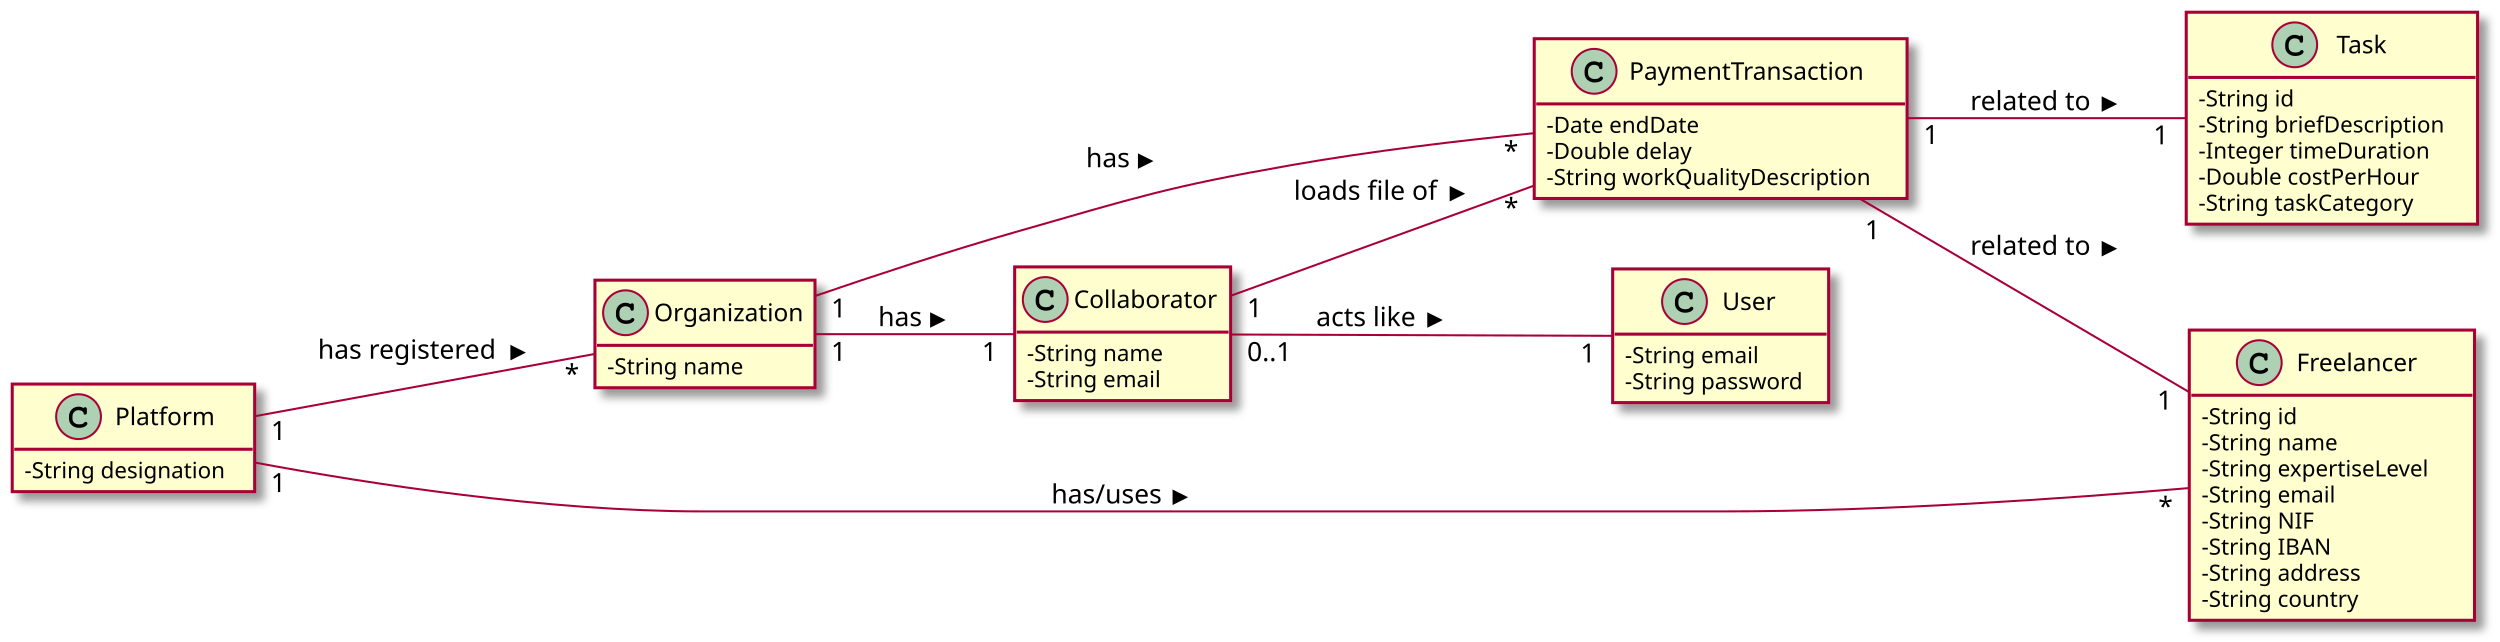
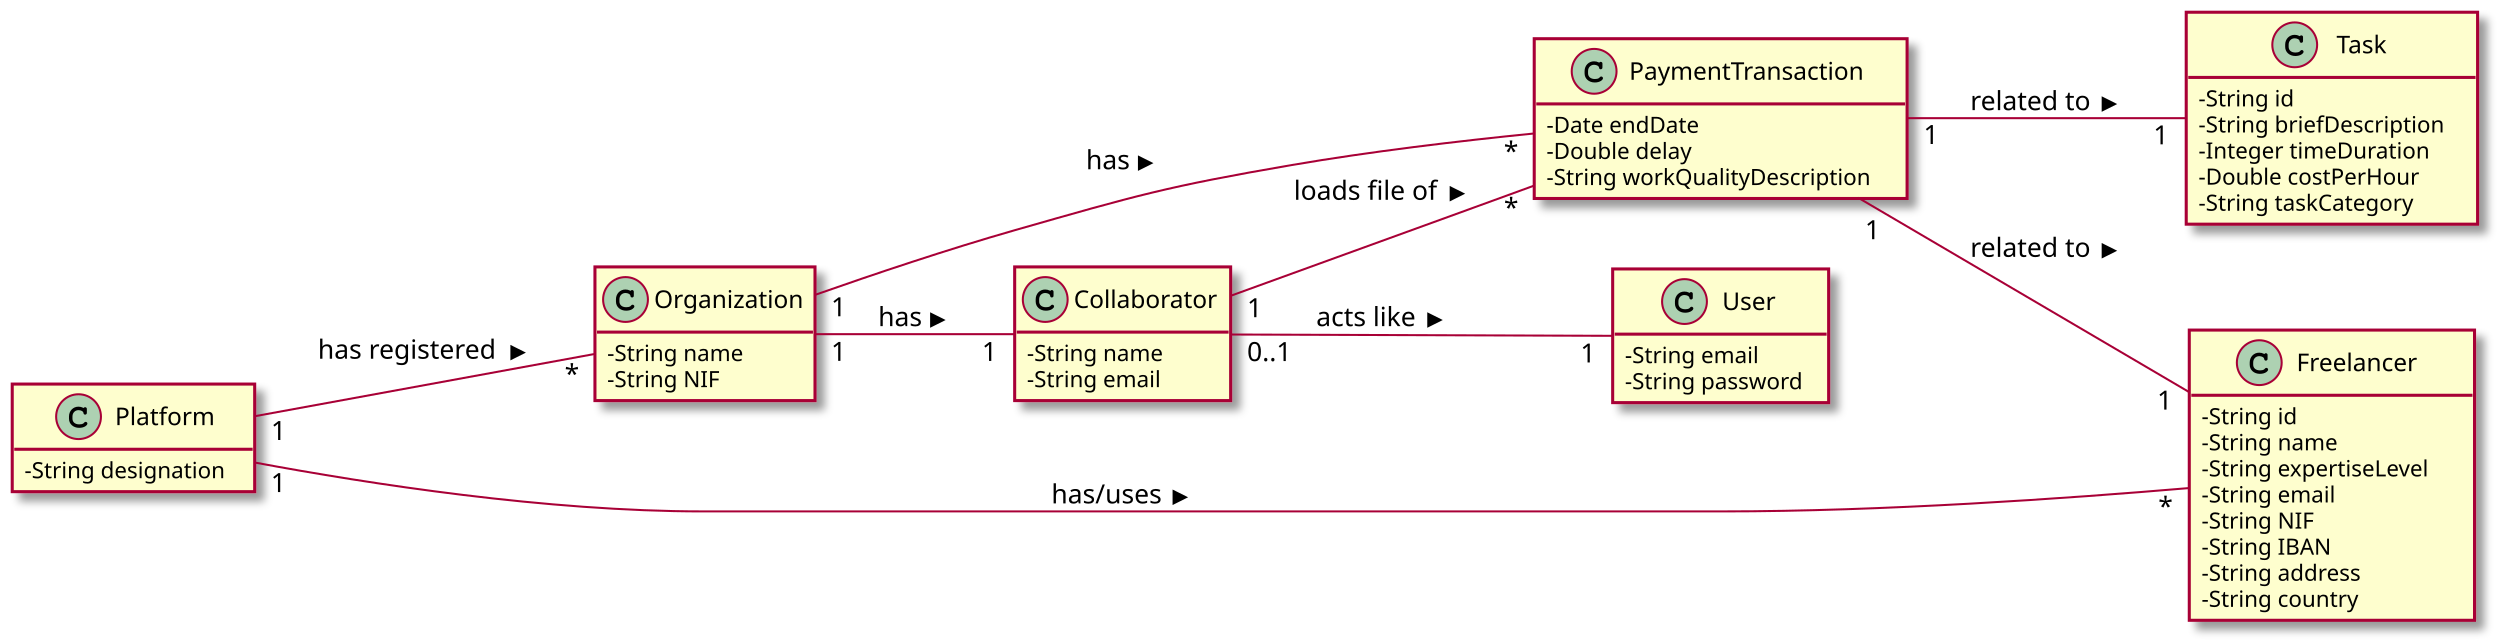
<svg xmlns="http://www.w3.org/2000/svg" contentScriptType="application/ecmascript" contentStyleType="text/css" height="315px" preserveAspectRatio="none" style="width:1227px;height:315px;" version="1.1" viewBox="0 0 1227 315" width="1227px" zoomAndPan="magnify">
  <defs>
-     <filter height="300%" id="fyzm5x96zbvoa" width="300%" x="-1" y="-1">
+     <filter height="300%" id="f1aeyp55kggwbg" width="300%" x="-1" y="-1">
      <feGaussianBlur result="blurOut" stdDeviation="2.0" />
      <feColorMatrix in="blurOut" result="blurOut2" type="matrix" values="0 0 0 0 0 0 0 0 0 0 0 0 0 0 0 0 0 0 .4 0" />
      <feOffset dx="4.0" dy="4.0" in="blurOut2" result="blurOut3" />
      <feBlend in="SourceGraphic" in2="blurOut3" mode="normal" />
    </filter>
  </defs>
  <g>
-     <rect fill="#FEFECE" filter="url(#fyzm5x96zbvoa)" height="52.805" id="Platform" style="stroke: #A80036; stroke-width: 1.5;" width="119" x="6" y="188.5" />
+     <rect fill="#FEFECE" filter="url(#f1aeyp55kggwbg)" height="52.805" id="Platform" style="stroke: #A80036; stroke-width: 1.5;" width="119" x="6" y="188.5" />
    <ellipse cx="38.55" cy="204.5" fill="#ADD1B2" rx="11" ry="11" style="stroke: #A80036; stroke-width: 1.0;" />
    <path d="M40.894,200.172 C39.956,199.734 39.362,199.594 38.487,199.594 C35.862,199.594 33.862,201.672 33.862,204.391 L33.862,205.516 C33.862,208.094 35.972,209.984 38.862,209.984 C40.081,209.984 41.237,209.688 41.987,209.141 C42.566,208.734 42.894,208.281 42.894,207.891 C42.894,207.438 42.503,207.047 42.034,207.047 C41.816,207.047 41.612,207.125 41.425,207.312 C40.972,207.797 40.972,207.797 40.784,207.891 C40.362,208.156 39.675,208.281 38.909,208.281 C36.862,208.281 35.566,207.188 35.566,205.484 L35.566,204.391 C35.566,202.609 36.816,201.297 38.55,201.297 C39.128,201.297 39.737,201.453 40.206,201.703 C40.691,201.984 40.862,202.203 40.956,202.609 C41.019,203.016 41.05,203.141 41.191,203.266 C41.331,203.406 41.566,203.516 41.784,203.516 C42.05,203.516 42.316,203.375 42.487,203.156 C42.597,203 42.628,202.812 42.628,202.391 L42.628,200.969 C42.628,200.531 42.612,200.406 42.519,200.25 C42.362,199.984 42.081,199.844 41.784,199.844 C41.487,199.844 41.284,199.938 41.066,200.25 L40.894,200.172 Z " />
    <text fill="#000000" font-family="sans-serif" font-size="12" lengthAdjust="spacingAndGlyphs" textLength="48" x="56.45" y="208.654">Platform</text>
    <line style="stroke: #A80036; stroke-width: 1.5;" x1="7" x2="124" y1="220.5" y2="220.5" />
    <text fill="#000000" font-family="sans-serif" font-size="11" lengthAdjust="spacingAndGlyphs" textLength="107" x="12" y="234.71">-String designation</text>
-     <rect fill="#FEFECE" filter="url(#fyzm5x96zbvoa)" height="52.805" id="Organization" style="stroke: #A80036; stroke-width: 1.5;" width="108" x="292" y="137.5" />
-     <ellipse cx="307" cy="153.5" fill="#ADD1B2" rx="11" ry="11" style="stroke: #A80036; stroke-width: 1.0;" />
-     <path d="M309.344,149.172 C308.406,148.734 307.812,148.594 306.938,148.594 C304.312,148.594 302.312,150.672 302.312,153.391 L302.312,154.516 C302.312,157.094 304.422,158.984 307.312,158.984 C308.531,158.984 309.688,158.688 310.438,158.141 C311.016,157.734 311.344,157.281 311.344,156.891 C311.344,156.438 310.953,156.047 310.484,156.047 C310.266,156.047 310.062,156.125 309.875,156.312 C309.422,156.797 309.422,156.797 309.234,156.891 C308.812,157.156 308.125,157.281 307.359,157.281 C305.312,157.281 304.016,156.188 304.016,154.484 L304.016,153.391 C304.016,151.609 305.266,150.297 307,150.297 C307.578,150.297 308.188,150.453 308.656,150.703 C309.141,150.984 309.312,151.203 309.406,151.609 C309.469,152.016 309.5,152.141 309.641,152.266 C309.781,152.406 310.016,152.516 310.234,152.516 C310.5,152.516 310.766,152.375 310.938,152.156 C311.047,152 311.078,151.812 311.078,151.391 L311.078,149.969 C311.078,149.531 311.062,149.406 310.969,149.25 C310.812,148.984 310.531,148.844 310.234,148.844 C309.938,148.844 309.734,148.938 309.516,149.25 L309.344,149.172 Z " />
-     <text fill="#000000" font-family="sans-serif" font-size="12" lengthAdjust="spacingAndGlyphs" textLength="76" x="321" y="157.654">Organization</text>
-     <line style="stroke: #A80036; stroke-width: 1.5;" x1="293" x2="399" y1="169.5" y2="169.5" />
-     <text fill="#000000" font-family="sans-serif" font-size="11" lengthAdjust="spacingAndGlyphs" textLength="74" x="298" y="183.71">-String name</text>
-     <rect fill="#FEFECE" filter="url(#fyzm5x96zbvoa)" height="65.609" id="Collaborator" style="stroke: #A80036; stroke-width: 1.5;" width="106" x="498" y="131" />
+     <rect fill="#FEFECE" filter="url(#f1aeyp55kggwbg)" height="65.609" id="Organization" style="stroke: #A80036; stroke-width: 1.5;" width="108" x="292" y="131" />
+     <ellipse cx="307" cy="147" fill="#ADD1B2" rx="11" ry="11" style="stroke: #A80036; stroke-width: 1.0;" />
+     <path d="M309.344,142.672 C308.406,142.234 307.812,142.094 306.938,142.094 C304.312,142.094 302.312,144.172 302.312,146.891 L302.312,148.016 C302.312,150.594 304.422,152.484 307.312,152.484 C308.531,152.484 309.688,152.188 310.438,151.641 C311.016,151.234 311.344,150.781 311.344,150.391 C311.344,149.938 310.953,149.547 310.484,149.547 C310.266,149.547 310.062,149.625 309.875,149.812 C309.422,150.297 309.422,150.297 309.234,150.391 C308.812,150.656 308.125,150.781 307.359,150.781 C305.312,150.781 304.016,149.688 304.016,147.984 L304.016,146.891 C304.016,145.109 305.266,143.797 307,143.797 C307.578,143.797 308.188,143.953 308.656,144.203 C309.141,144.484 309.312,144.703 309.406,145.109 C309.469,145.516 309.5,145.641 309.641,145.766 C309.781,145.906 310.016,146.016 310.234,146.016 C310.5,146.016 310.766,145.875 310.938,145.656 C311.047,145.5 311.078,145.312 311.078,144.891 L311.078,143.469 C311.078,143.031 311.062,142.906 310.969,142.75 C310.812,142.484 310.531,142.344 310.234,142.344 C309.938,142.344 309.734,142.438 309.516,142.75 L309.344,142.672 Z " />
+     <text fill="#000000" font-family="sans-serif" font-size="12" lengthAdjust="spacingAndGlyphs" textLength="76" x="321" y="151.154">Organization</text>
+     <line style="stroke: #A80036; stroke-width: 1.5;" x1="293" x2="399" y1="163" y2="163" />
+     <text fill="#000000" font-family="sans-serif" font-size="11" lengthAdjust="spacingAndGlyphs" textLength="74" x="298" y="177.21">-String name</text>
+     <text fill="#000000" font-family="sans-serif" font-size="11" lengthAdjust="spacingAndGlyphs" textLength="58" x="298" y="190.015">-String NIF</text>
+     <rect fill="#FEFECE" filter="url(#f1aeyp55kggwbg)" height="65.609" id="Collaborator" style="stroke: #A80036; stroke-width: 1.5;" width="106" x="498" y="131" />
    <ellipse cx="513" cy="147" fill="#ADD1B2" rx="11" ry="11" style="stroke: #A80036; stroke-width: 1.0;" />
    <path d="M515.344,142.672 C514.406,142.234 513.812,142.094 512.938,142.094 C510.312,142.094 508.312,144.172 508.312,146.891 L508.312,148.016 C508.312,150.594 510.422,152.484 513.312,152.484 C514.531,152.484 515.688,152.188 516.438,151.641 C517.016,151.234 517.344,150.781 517.344,150.391 C517.344,149.938 516.953,149.547 516.484,149.547 C516.266,149.547 516.062,149.625 515.875,149.812 C515.422,150.297 515.422,150.297 515.234,150.391 C514.812,150.656 514.125,150.781 513.359,150.781 C511.312,150.781 510.016,149.688 510.016,147.984 L510.016,146.891 C510.016,145.109 511.266,143.797 513,143.797 C513.578,143.797 514.188,143.953 514.656,144.203 C515.141,144.484 515.312,144.703 515.406,145.109 C515.469,145.516 515.5,145.641 515.641,145.766 C515.781,145.906 516.016,146.016 516.234,146.016 C516.5,146.016 516.766,145.875 516.938,145.656 C517.047,145.5 517.078,145.312 517.078,144.891 L517.078,143.469 C517.078,143.031 517.062,142.906 516.969,142.75 C516.812,142.484 516.531,142.344 516.234,142.344 C515.938,142.344 515.734,142.438 515.516,142.75 L515.344,142.672 Z " />
    <text fill="#000000" font-family="sans-serif" font-size="12" lengthAdjust="spacingAndGlyphs" textLength="74" x="527" y="151.154">Collaborator</text>
    <line style="stroke: #A80036; stroke-width: 1.5;" x1="499" x2="603" y1="163" y2="163" />
    <text fill="#000000" font-family="sans-serif" font-size="11" lengthAdjust="spacingAndGlyphs" textLength="74" x="504" y="177.21">-String name</text>
    <text fill="#000000" font-family="sans-serif" font-size="11" lengthAdjust="spacingAndGlyphs" textLength="73" x="504" y="190.015">-String email</text>
-     <rect fill="#FEFECE" filter="url(#fyzm5x96zbvoa)" height="65.609" id="User" style="stroke: #A80036; stroke-width: 1.5;" width="106" x="791.5" y="132" />
+     <rect fill="#FEFECE" filter="url(#f1aeyp55kggwbg)" height="65.609" id="User" style="stroke: #A80036; stroke-width: 1.5;" width="106" x="791.5" y="132" />
    <ellipse cx="826.75" cy="148" fill="#ADD1B2" rx="11" ry="11" style="stroke: #A80036; stroke-width: 1.0;" />
    <path d="M829.094,143.672 C828.156,143.234 827.562,143.094 826.688,143.094 C824.062,143.094 822.062,145.172 822.062,147.891 L822.062,149.016 C822.062,151.594 824.172,153.484 827.062,153.484 C828.281,153.484 829.438,153.188 830.188,152.641 C830.766,152.234 831.094,151.781 831.094,151.391 C831.094,150.938 830.703,150.547 830.234,150.547 C830.016,150.547 829.812,150.625 829.625,150.812 C829.172,151.297 829.172,151.297 828.984,151.391 C828.562,151.656 827.875,151.781 827.109,151.781 C825.062,151.781 823.766,150.688 823.766,148.984 L823.766,147.891 C823.766,146.109 825.016,144.797 826.75,144.797 C827.328,144.797 827.938,144.953 828.406,145.203 C828.891,145.484 829.062,145.703 829.156,146.109 C829.219,146.516 829.25,146.641 829.391,146.766 C829.531,146.906 829.766,147.016 829.984,147.016 C830.25,147.016 830.516,146.875 830.688,146.656 C830.797,146.5 830.828,146.312 830.828,145.891 L830.828,144.469 C830.828,144.031 830.812,143.906 830.719,143.75 C830.562,143.484 830.281,143.344 829.984,143.344 C829.688,143.344 829.484,143.438 829.266,143.75 L829.094,143.672 Z " />
    <text fill="#000000" font-family="sans-serif" font-size="12" lengthAdjust="spacingAndGlyphs" textLength="29" x="845.25" y="152.154">User</text>
    <line style="stroke: #A80036; stroke-width: 1.5;" x1="792.5" x2="896.5" y1="164" y2="164" />
    <text fill="#000000" font-family="sans-serif" font-size="11" lengthAdjust="spacingAndGlyphs" textLength="73" x="797.5" y="178.21">-String email</text>
    <text fill="#000000" font-family="sans-serif" font-size="11" lengthAdjust="spacingAndGlyphs" textLength="94" x="797.5" y="191.015">-String password</text>
-     <rect fill="#FEFECE" filter="url(#fyzm5x96zbvoa)" height="142.438" id="Freelancer" style="stroke: #A80036; stroke-width: 1.5;" width="140" x="1074.5" y="162" />
+     <rect fill="#FEFECE" filter="url(#f1aeyp55kggwbg)" height="142.438" id="Freelancer" style="stroke: #A80036; stroke-width: 1.5;" width="140" x="1074.5" y="162" />
    <ellipse cx="1108.85" cy="178" fill="#ADD1B2" rx="11" ry="11" style="stroke: #A80036; stroke-width: 1.0;" />
    <path d="M1111.194,173.672 C1110.256,173.234 1109.662,173.094 1108.787,173.094 C1106.162,173.094 1104.162,175.172 1104.162,177.891 L1104.162,179.016 C1104.162,181.594 1106.272,183.484 1109.162,183.484 C1110.381,183.484 1111.537,183.188 1112.287,182.641 C1112.866,182.234 1113.194,181.781 1113.194,181.391 C1113.194,180.938 1112.803,180.547 1112.334,180.547 C1112.116,180.547 1111.912,180.625 1111.725,180.812 C1111.272,181.297 1111.272,181.297 1111.084,181.391 C1110.662,181.656 1109.975,181.781 1109.209,181.781 C1107.162,181.781 1105.866,180.688 1105.866,178.984 L1105.866,177.891 C1105.866,176.109 1107.116,174.797 1108.85,174.797 C1109.428,174.797 1110.037,174.953 1110.506,175.203 C1110.991,175.484 1111.162,175.703 1111.256,176.109 C1111.319,176.516 1111.35,176.641 1111.491,176.766 C1111.631,176.906 1111.866,177.016 1112.084,177.016 C1112.35,177.016 1112.616,176.875 1112.787,176.656 C1112.897,176.5 1112.928,176.312 1112.928,175.891 L1112.928,174.469 C1112.928,174.031 1112.912,173.906 1112.819,173.75 C1112.662,173.484 1112.381,173.344 1112.084,173.344 C1111.787,173.344 1111.584,173.438 1111.366,173.75 L1111.194,173.672 Z " />
    <text fill="#000000" font-family="sans-serif" font-size="12" lengthAdjust="spacingAndGlyphs" textLength="65" x="1127.15" y="182.154">Freelancer</text>
    <line style="stroke: #A80036; stroke-width: 1.5;" x1="1075.5" x2="1213.5" y1="194" y2="194" />
    <text fill="#000000" font-family="sans-serif" font-size="11" lengthAdjust="spacingAndGlyphs" textLength="51" x="1080.5" y="208.21">-String id</text>
    <text fill="#000000" font-family="sans-serif" font-size="11" lengthAdjust="spacingAndGlyphs" textLength="74" x="1080.5" y="221.015">-String name</text>
    <text fill="#000000" font-family="sans-serif" font-size="11" lengthAdjust="spacingAndGlyphs" textLength="128" x="1080.5" y="233.82">-String expertiseLevel</text>
    <text fill="#000000" font-family="sans-serif" font-size="11" lengthAdjust="spacingAndGlyphs" textLength="73" x="1080.5" y="246.625">-String email</text>
    <text fill="#000000" font-family="sans-serif" font-size="11" lengthAdjust="spacingAndGlyphs" textLength="58" x="1080.5" y="259.429">-String NIF</text>
    <text fill="#000000" font-family="sans-serif" font-size="11" lengthAdjust="spacingAndGlyphs" textLength="68" x="1080.5" y="272.234">-String IBAN</text>
    <text fill="#000000" font-family="sans-serif" font-size="11" lengthAdjust="spacingAndGlyphs" textLength="86" x="1080.5" y="285.039">-String address</text>
    <text fill="#000000" font-family="sans-serif" font-size="11" lengthAdjust="spacingAndGlyphs" textLength="83" x="1080.5" y="297.843">-String country</text>
-     <rect fill="#FEFECE" filter="url(#fyzm5x96zbvoa)" height="104.023" id="Task" style="stroke: #A80036; stroke-width: 1.5;" width="143" x="1073" y="6" />
+     <rect fill="#FEFECE" filter="url(#f1aeyp55kggwbg)" height="104.023" id="Task" style="stroke: #A80036; stroke-width: 1.5;" width="143" x="1073" y="6" />
    <ellipse cx="1126.25" cy="22" fill="#ADD1B2" rx="11" ry="11" style="stroke: #A80036; stroke-width: 1.0;" />
    <path d="M1128.594,17.672 C1127.656,17.234 1127.062,17.094 1126.188,17.094 C1123.562,17.094 1121.562,19.172 1121.562,21.891 L1121.562,23.016 C1121.562,25.594 1123.672,27.484 1126.562,27.484 C1127.781,27.484 1128.938,27.188 1129.688,26.641 C1130.266,26.234 1130.594,25.781 1130.594,25.391 C1130.594,24.938 1130.203,24.547 1129.734,24.547 C1129.516,24.547 1129.312,24.625 1129.125,24.812 C1128.672,25.297 1128.672,25.297 1128.484,25.391 C1128.062,25.656 1127.375,25.781 1126.609,25.781 C1124.562,25.781 1123.266,24.688 1123.266,22.984 L1123.266,21.891 C1123.266,20.109 1124.516,18.797 1126.25,18.797 C1126.828,18.797 1127.438,18.953 1127.906,19.203 C1128.391,19.484 1128.562,19.703 1128.656,20.109 C1128.719,20.516 1128.75,20.641 1128.891,20.766 C1129.031,20.906 1129.266,21.016 1129.484,21.016 C1129.75,21.016 1130.016,20.875 1130.188,20.656 C1130.297,20.5 1130.328,20.312 1130.328,19.891 L1130.328,18.469 C1130.328,18.031 1130.312,17.906 1130.219,17.75 C1130.062,17.484 1129.781,17.344 1129.484,17.344 C1129.188,17.344 1128.984,17.438 1128.766,17.75 L1128.594,17.672 Z " />
    <text fill="#000000" font-family="sans-serif" font-size="12" lengthAdjust="spacingAndGlyphs" textLength="28" x="1146.75" y="26.154">Task</text>
    <line style="stroke: #A80036; stroke-width: 1.5;" x1="1074" x2="1215" y1="38" y2="38" />
    <text fill="#000000" font-family="sans-serif" font-size="11" lengthAdjust="spacingAndGlyphs" textLength="51" x="1079" y="52.21">-String id</text>
    <text fill="#000000" font-family="sans-serif" font-size="11" lengthAdjust="spacingAndGlyphs" textLength="131" x="1079" y="65.015">-String briefDescription</text>
    <text fill="#000000" font-family="sans-serif" font-size="11" lengthAdjust="spacingAndGlyphs" textLength="123" x="1079" y="77.82">-Integer timeDuration</text>
    <text fill="#000000" font-family="sans-serif" font-size="11" lengthAdjust="spacingAndGlyphs" textLength="116" x="1079" y="90.624">-Double costPerHour</text>
    <text fill="#000000" font-family="sans-serif" font-size="11" lengthAdjust="spacingAndGlyphs" textLength="116" x="1079" y="103.429">-String taskCategory</text>
-     <rect fill="#FEFECE" filter="url(#fyzm5x96zbvoa)" height="78.414" id="PaymentTransaction" style="stroke: #A80036; stroke-width: 1.5;" width="183" x="753" y="19" />
+     <rect fill="#FEFECE" filter="url(#f1aeyp55kggwbg)" height="78.414" id="PaymentTransaction" style="stroke: #A80036; stroke-width: 1.5;" width="183" x="753" y="19" />
    <ellipse cx="782.4" cy="35" fill="#ADD1B2" rx="11" ry="11" style="stroke: #A80036; stroke-width: 1.0;" />
    <path d="M784.744,30.672 C783.806,30.234 783.212,30.094 782.337,30.094 C779.712,30.094 777.712,32.172 777.712,34.891 L777.712,36.016 C777.712,38.594 779.822,40.484 782.712,40.484 C783.931,40.484 785.087,40.188 785.837,39.641 C786.416,39.234 786.744,38.781 786.744,38.391 C786.744,37.938 786.353,37.547 785.884,37.547 C785.666,37.547 785.462,37.625 785.275,37.812 C784.822,38.297 784.822,38.297 784.634,38.391 C784.212,38.656 783.525,38.781 782.759,38.781 C780.712,38.781 779.416,37.688 779.416,35.984 L779.416,34.891 C779.416,33.109 780.666,31.797 782.4,31.797 C782.978,31.797 783.587,31.953 784.056,32.203 C784.541,32.484 784.712,32.703 784.806,33.109 C784.869,33.516 784.9,33.641 785.041,33.766 C785.181,33.906 785.416,34.016 785.634,34.016 C785.9,34.016 786.166,33.875 786.337,33.656 C786.447,33.5 786.478,33.312 786.478,32.891 L786.478,31.469 C786.478,31.031 786.462,30.906 786.369,30.75 C786.212,30.484 785.931,30.344 785.634,30.344 C785.337,30.344 785.134,30.438 784.916,30.75 L784.744,30.672 Z " />
    <text fill="#000000" font-family="sans-serif" font-size="12" lengthAdjust="spacingAndGlyphs" textLength="119" x="799.6" y="39.154">PaymentTransaction</text>
    <line style="stroke: #A80036; stroke-width: 1.5;" x1="754" x2="935" y1="51" y2="51" />
    <text fill="#000000" font-family="sans-serif" font-size="11" lengthAdjust="spacingAndGlyphs" textLength="86" x="759" y="65.21">-Date endDate</text>
    <text fill="#000000" font-family="sans-serif" font-size="11" lengthAdjust="spacingAndGlyphs" textLength="81" x="759" y="78.015">-Double delay</text>
    <text fill="#000000" font-family="sans-serif" font-size="11" lengthAdjust="spacingAndGlyphs" textLength="171" x="759" y="90.82">-String workQualityDescription</text>
    <path d="M125.222,204.246 C174.375,195.245 243.924,182.509 291.542,173.789 " fill="none" id="Platform-Organization" style="stroke: #A80036; stroke-width: 1.0;" />
    <text fill="#000000" font-family="sans-serif" font-size="13" lengthAdjust="spacingAndGlyphs" textLength="92" x="156" y="176.067">has registered</text>
    <polygon fill="#000000" points="251,170.066,257,173.066,251,176.066,251,170.066" style="stroke: #000000; stroke-width: 1.0;" />
    <text fill="#000000" font-family="sans-serif" font-size="13" lengthAdjust="spacingAndGlyphs" textLength="8" x="132.988" y="215.937">1</text>
-     <text fill="#000000" font-family="sans-serif" font-size="13" lengthAdjust="spacingAndGlyphs" textLength="7" x="277.116" y="188.092">*</text>
+     <text fill="#000000" font-family="sans-serif" font-size="13" lengthAdjust="spacingAndGlyphs" textLength="7" x="277.116" y="188.105">*</text>
    <path d="M125.164,227.037 C181.33,237.503 268.58,251 345,251 C345,251 345,251 845.5,251 C924.023,251 1013.97,244.696 1074.33,239.549 " fill="none" id="Platform-Freelancer" style="stroke: #A80036; stroke-width: 1.0;" />
    <text fill="#000000" font-family="sans-serif" font-size="13" lengthAdjust="spacingAndGlyphs" textLength="57" x="516" y="247.067">has/uses</text>
    <polygon fill="#000000" points="576,241.066,582,244.066,576,247.066,576,241.066" style="stroke: #000000; stroke-width: 1.0;" />
    <text fill="#000000" font-family="sans-serif" font-size="13" lengthAdjust="spacingAndGlyphs" textLength="8" x="132.923" y="241.506">1</text>
    <text fill="#000000" font-family="sans-serif" font-size="13" lengthAdjust="spacingAndGlyphs" textLength="7" x="1059.272" y="253.136">*</text>
    <path d="M400.071,164 C430.262,164 467.92,164 497.941,164 " fill="none" id="Organization-Collaborator" style="stroke: #A80036; stroke-width: 1.0;" />
    <text fill="#000000" font-family="sans-serif" font-size="13" lengthAdjust="spacingAndGlyphs" textLength="23" x="431" y="160.067">has</text>
    <polygon fill="#000000" points="457,154.066,463,157.066,457,160.066,457,154.066" style="stroke: #000000; stroke-width: 1.0;" />
-     <text fill="#000000" font-family="sans-serif" font-size="13" lengthAdjust="spacingAndGlyphs" textLength="8" x="407.874" y="177.097">1</text>
+     <text fill="#000000" font-family="sans-serif" font-size="13" lengthAdjust="spacingAndGlyphs" textLength="8" x="407.874" y="177.11">1</text>
    <text fill="#000000" font-family="sans-serif" font-size="13" lengthAdjust="spacingAndGlyphs" textLength="8" x="481.917" y="177.158">1</text>
-     <path d="M400.13,145.228 C428.918,135.356 465.213,123.389 498,114 C557.795,96.877 572.738,91.749 634,81 C672.742,74.202 715.889,69.058 752.91,65.377 " fill="none" id="Organization-PaymentTransaction" style="stroke: #A80036; stroke-width: 1.0;" />
-     <text fill="#000000" font-family="sans-serif" font-size="13" lengthAdjust="spacingAndGlyphs" textLength="23" x="533" y="82.067">has</text>
-     <polygon fill="#000000" points="559,76.066,565,79.066,559,82.066,559,76.066" style="stroke: #000000; stroke-width: 1.0;" />
-     <text fill="#000000" font-family="sans-serif" font-size="13" lengthAdjust="spacingAndGlyphs" textLength="8" x="407.941" y="155.802">1</text>
-     <text fill="#000000" font-family="sans-serif" font-size="13" lengthAdjust="spacingAndGlyphs" textLength="7" x="738.035" y="78.664">*</text>
+     <path d="M400.074,144.703 C428.846,134.591 465.143,122.391 498,113 C557.704,95.935 572.802,91.519 634,81 C672.766,74.337 715.916,69.214 752.934,65.513 " fill="none" id="Organization-PaymentTransaction" style="stroke: #A80036; stroke-width: 1.0;" />
+     <text fill="#000000" font-family="sans-serif" font-size="13" lengthAdjust="spacingAndGlyphs" textLength="23" x="533" y="83.067">has</text>
+     <polygon fill="#000000" points="559,77.066,565,80.066,559,83.066,559,77.066" style="stroke: #000000; stroke-width: 1.0;" />
+     <text fill="#000000" font-family="sans-serif" font-size="13" lengthAdjust="spacingAndGlyphs" textLength="8" x="407.878" y="155.22">1</text>
+     <text fill="#000000" font-family="sans-serif" font-size="13" lengthAdjust="spacingAndGlyphs" textLength="7" x="738.061" y="78.811">*</text>
    <path d="M604.114,164.179 C657.009,164.36 738.437,164.64 791.346,164.821 " fill="none" id="Collaborator-User" style="stroke: #A80036; stroke-width: 1.0;" />
    <text fill="#000000" font-family="sans-serif" font-size="13" lengthAdjust="spacingAndGlyphs" textLength="52" x="646" y="160.067">acts like</text>
    <polygon fill="#000000" points="701,154.066,707,157.066,701,160.066,701,154.066" style="stroke: #000000; stroke-width: 1.0;" />
    <text fill="#000000" font-family="sans-serif" font-size="13" lengthAdjust="spacingAndGlyphs" textLength="24" x="612.05" y="177.214">0..1</text>
    <text fill="#000000" font-family="sans-serif" font-size="13" lengthAdjust="spacingAndGlyphs" textLength="8" x="775.666" y="177.907">1</text>
    <path d="M604.021,145.173 C637.912,132.899 683.087,116.523 723,102 C732.627,98.497 742.685,94.832 752.709,91.177 " fill="none" id="Collaborator-PaymentTransaction" style="stroke: #A80036; stroke-width: 1.0;" />
    <text fill="#000000" font-family="sans-serif" font-size="13" lengthAdjust="spacingAndGlyphs" textLength="74" x="635" y="98.067">loads file of</text>
    <polygon fill="#000000" points="712,92.066,718,95.066,712,98.066,712,92.066" style="stroke: #000000; stroke-width: 1.0;" />
    <text fill="#000000" font-family="sans-serif" font-size="13" lengthAdjust="spacingAndGlyphs" textLength="8" x="612.04" y="155.684">1</text>
    <text fill="#000000" font-family="sans-serif" font-size="13" lengthAdjust="spacingAndGlyphs" textLength="7" x="738.115" y="106.474">*</text>
    <path d="M912.006,97.056 C960.294,125.413 1025.46,163.682 1074.35,192.392 " fill="none" id="PaymentTransaction-Freelancer" style="stroke: #A80036; stroke-width: 1.0;" />
-     <text fill="#000000" font-family="sans-serif" font-size="13" lengthAdjust="spacingAndGlyphs" textLength="62" x="967" y="125.067">related to</text>
-     <polygon fill="#000000" points="1032,119.066,1038,122.066,1032,125.066,1032,119.066" style="stroke: #000000; stroke-width: 1.0;" />
+     <text fill="#000000" font-family="sans-serif" font-size="13" lengthAdjust="spacingAndGlyphs" textLength="62" x="967" y="126.067">related to</text>
+     <polygon fill="#000000" points="1032,120.066,1038,123.066,1032,126.066,1032,120.066" style="stroke: #000000; stroke-width: 1.0;" />
    <text fill="#000000" font-family="sans-serif" font-size="13" lengthAdjust="spacingAndGlyphs" textLength="8" x="915.318" y="117.391">1</text>
    <text fill="#000000" font-family="sans-serif" font-size="13" lengthAdjust="spacingAndGlyphs" textLength="8" x="1058.703" y="201.029">1</text>
    <path d="M936.124,58 C979.96,58 1031.8,58 1072.69,58 " fill="none" id="PaymentTransaction-Task" style="stroke: #A80036; stroke-width: 1.0;" />
    <text fill="#000000" font-family="sans-serif" font-size="13" lengthAdjust="spacingAndGlyphs" textLength="62" x="967" y="54.067">related to</text>
    <polygon fill="#000000" points="1032,48.066,1038,51.066,1032,54.066,1032,48.066" style="stroke: #000000; stroke-width: 1.0;" />
    <text fill="#000000" font-family="sans-serif" font-size="13" lengthAdjust="spacingAndGlyphs" textLength="8" x="944.043" y="70.676">1</text>
    <text fill="#000000" font-family="sans-serif" font-size="13" lengthAdjust="spacingAndGlyphs" textLength="8" x="1056.872" y="70.846">1</text>
  </g>
</svg>
